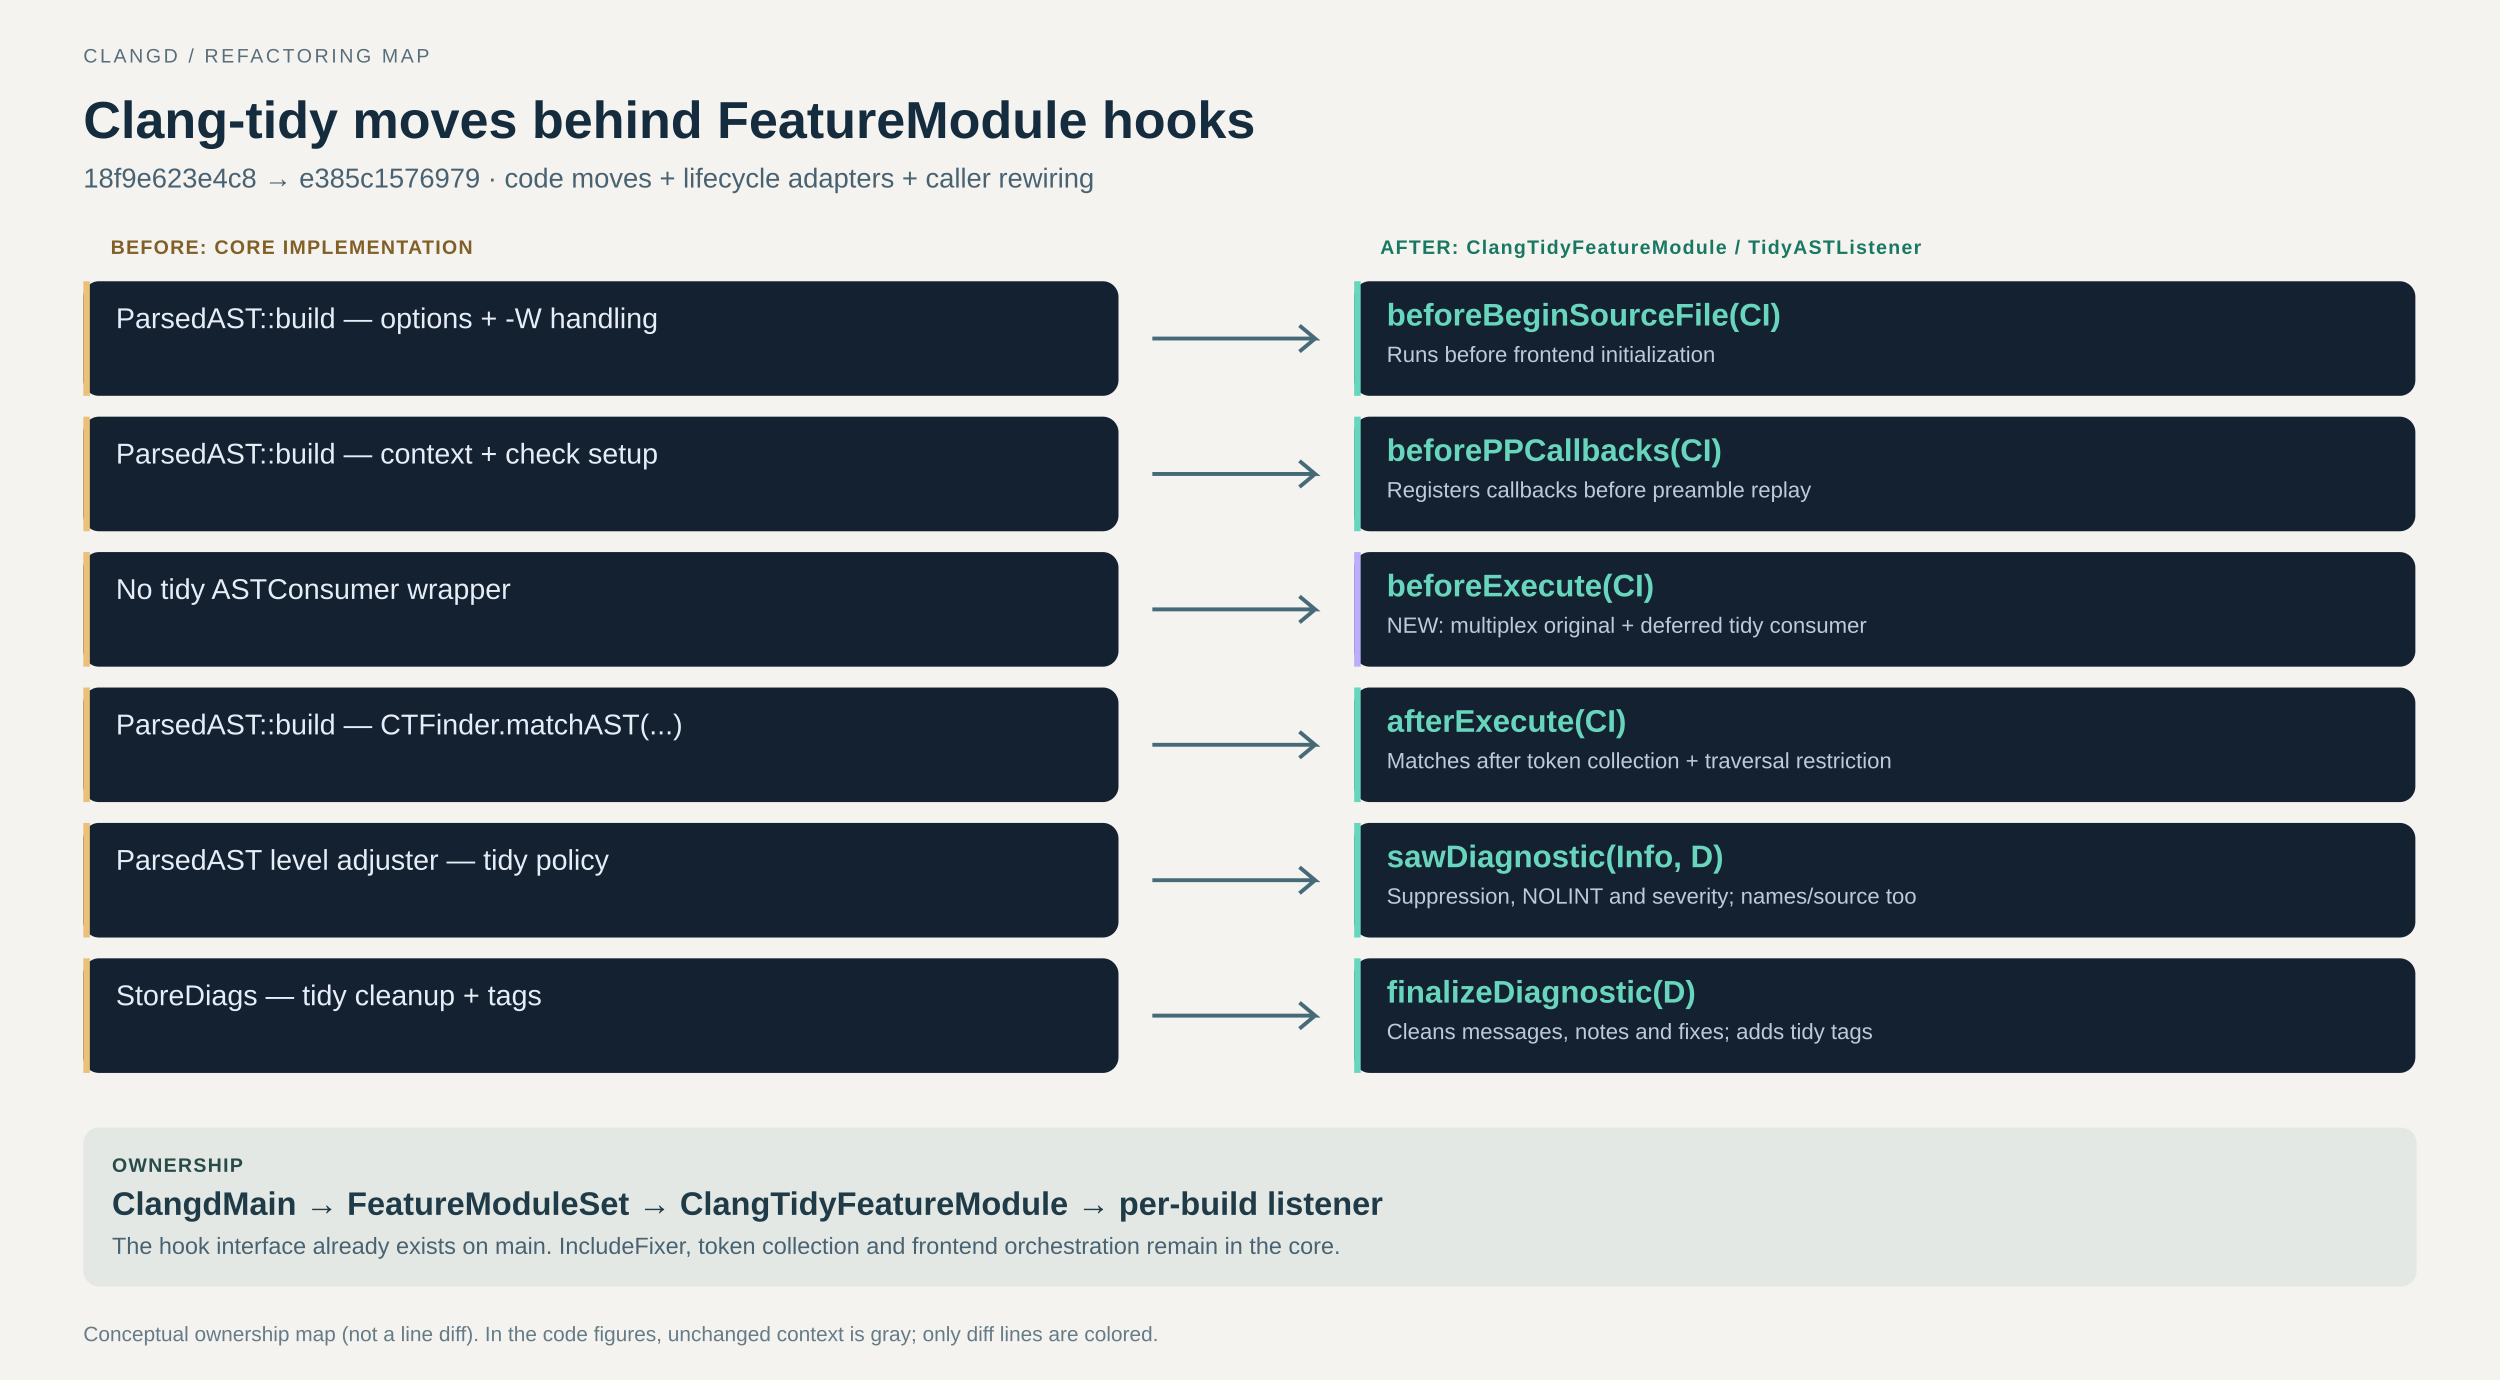
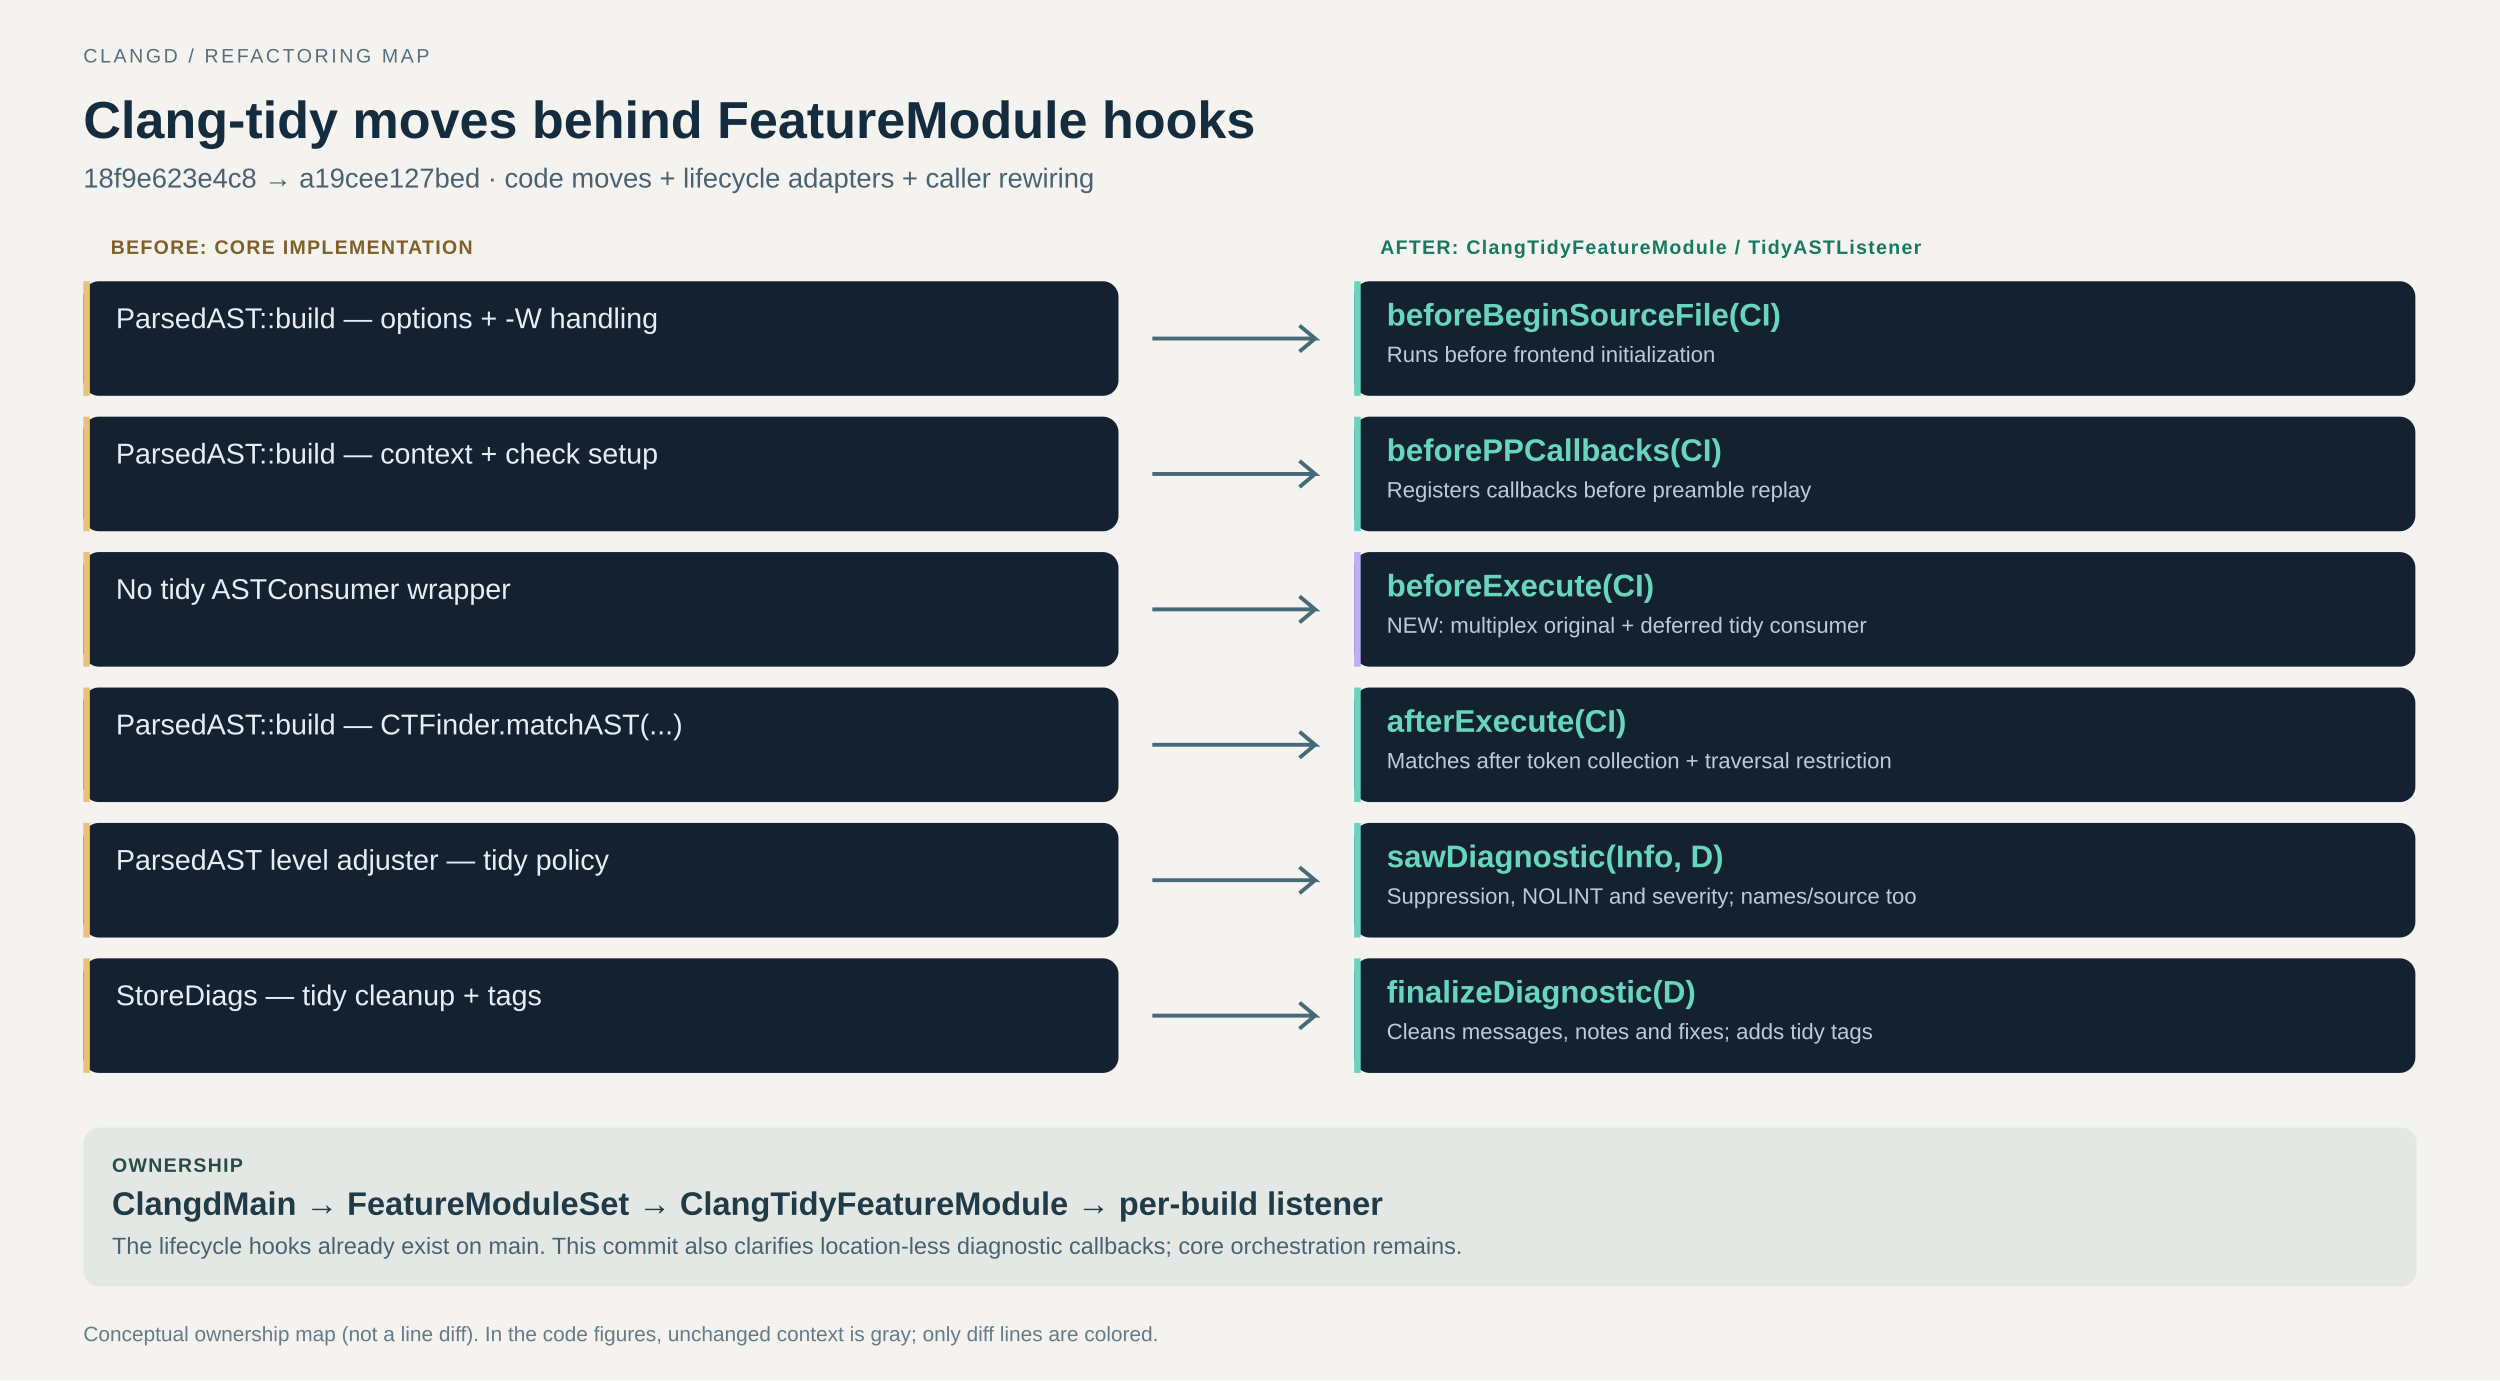
<svg xmlns="http://www.w3.org/2000/svg" width="1920" height="1060" viewBox="0 0 1920 1060">
  <rect x="0" y="0" width="1920" height="1060" rx="0" fill="#f4f3ef" />
  <text x="64" y="48" font-family="Arial,Helvetica,sans-serif" font-size="15" fill="#586d7a" letter-spacing="2">CLANGD / REFACTORING MAP</text>
  <text x="64" y="106" font-family="Arial,Helvetica,sans-serif" font-size="40" fill="#142c3e" font-weight="700">Clang-tidy moves behind FeatureModule hooks</text>
-   <text x="64" y="144" font-family="Arial,Helvetica,sans-serif" font-size="21" fill="#496272">18f9e623e4c8  →  e385c1576979   ·   code moves + lifecycle adapters + caller rewiring</text>
+   <text x="64" y="144" font-family="Arial,Helvetica,sans-serif" font-size="21" fill="#496272">18f9e623e4c8  →  a19cee127bed   ·   code moves + lifecycle adapters + caller rewiring</text>
  <text x="85" y="195" font-family="Arial,Helvetica,sans-serif" font-size="15" fill="#816027" font-weight="700" letter-spacing="1">BEFORE: CORE IMPLEMENTATION</text>
  <text x="1060" y="195" font-family="Arial,Helvetica,sans-serif" font-size="15" fill="#187862" font-weight="700" letter-spacing="1">AFTER: ClangTidyFeatureModule / TidyASTListener</text>
  <rect x="64" y="216" width="795" height="88" rx="12" fill="#142131" />
  <rect x="1040" y="216" width="815" height="88" rx="12" fill="#142131" />
  <rect x="64" y="216" width="5" height="88" rx="0" fill="#eac17a" />
  <rect x="1040" y="216" width="5" height="88" rx="0" fill="#68d6bd" />
  <text x="89" y="252" font-family="Arial,Helvetica,sans-serif" font-size="22" fill="#e5edf7">ParsedAST::build — options + -W handling</text>
  <text x="1065" y="250" font-family="Arial,Helvetica,sans-serif" font-size="24" fill="#68d6bd" font-weight="700">beforeBeginSourceFile(CI)</text>
  <text x="1065" y="278" font-family="Arial,Helvetica,sans-serif" font-size="17" fill="#bccbd9">Runs before frontend initialization</text>
  <path d="M 885 260 H 1010 l -12 -10 m 12 10 l -12 10" fill="none" stroke="#466a78" stroke-width="3" />
  <rect x="64" y="320" width="795" height="88" rx="12" fill="#142131" />
  <rect x="1040" y="320" width="815" height="88" rx="12" fill="#142131" />
  <rect x="64" y="320" width="5" height="88" rx="0" fill="#eac17a" />
  <rect x="1040" y="320" width="5" height="88" rx="0" fill="#68d6bd" />
  <text x="89" y="356" font-family="Arial,Helvetica,sans-serif" font-size="22" fill="#e5edf7">ParsedAST::build — context + check setup</text>
  <text x="1065" y="354" font-family="Arial,Helvetica,sans-serif" font-size="24" fill="#68d6bd" font-weight="700">beforePPCallbacks(CI)</text>
  <text x="1065" y="382" font-family="Arial,Helvetica,sans-serif" font-size="17" fill="#bccbd9">Registers callbacks before preamble replay</text>
  <path d="M 885 364 H 1010 l -12 -10 m 12 10 l -12 10" fill="none" stroke="#466a78" stroke-width="3" />
  <rect x="64" y="424" width="795" height="88" rx="12" fill="#142131" />
  <rect x="1040" y="424" width="815" height="88" rx="12" fill="#142131" />
  <rect x="64" y="424" width="5" height="88" rx="0" fill="#eac17a" />
  <rect x="1040" y="424" width="5" height="88" rx="0" fill="#bdadfa" />
  <text x="89" y="460" font-family="Arial,Helvetica,sans-serif" font-size="22" fill="#e5edf7">No tidy ASTConsumer wrapper</text>
  <text x="1065" y="458" font-family="Arial,Helvetica,sans-serif" font-size="24" fill="#68d6bd" font-weight="700">beforeExecute(CI)</text>
  <text x="1065" y="486" font-family="Arial,Helvetica,sans-serif" font-size="17" fill="#bccbd9">NEW: multiplex original + deferred tidy consumer</text>
  <path d="M 885 468 H 1010 l -12 -10 m 12 10 l -12 10" fill="none" stroke="#466a78" stroke-width="3" />
  <rect x="64" y="528" width="795" height="88" rx="12" fill="#142131" />
  <rect x="1040" y="528" width="815" height="88" rx="12" fill="#142131" />
  <rect x="64" y="528" width="5" height="88" rx="0" fill="#eac17a" />
  <rect x="1040" y="528" width="5" height="88" rx="0" fill="#68d6bd" />
  <text x="89" y="564" font-family="Arial,Helvetica,sans-serif" font-size="22" fill="#e5edf7">ParsedAST::build — CTFinder.matchAST(...)</text>
  <text x="1065" y="562" font-family="Arial,Helvetica,sans-serif" font-size="24" fill="#68d6bd" font-weight="700">afterExecute(CI)</text>
  <text x="1065" y="590" font-family="Arial,Helvetica,sans-serif" font-size="17" fill="#bccbd9">Matches after token collection + traversal restriction</text>
  <path d="M 885 572 H 1010 l -12 -10 m 12 10 l -12 10" fill="none" stroke="#466a78" stroke-width="3" />
  <rect x="64" y="632" width="795" height="88" rx="12" fill="#142131" />
  <rect x="1040" y="632" width="815" height="88" rx="12" fill="#142131" />
  <rect x="64" y="632" width="5" height="88" rx="0" fill="#eac17a" />
  <rect x="1040" y="632" width="5" height="88" rx="0" fill="#68d6bd" />
  <text x="89" y="668" font-family="Arial,Helvetica,sans-serif" font-size="22" fill="#e5edf7">ParsedAST level adjuster — tidy policy</text>
  <text x="1065" y="666" font-family="Arial,Helvetica,sans-serif" font-size="24" fill="#68d6bd" font-weight="700">sawDiagnostic(Info, D)</text>
  <text x="1065" y="694" font-family="Arial,Helvetica,sans-serif" font-size="17" fill="#bccbd9">Suppression, NOLINT and severity; names/source too</text>
  <path d="M 885 676 H 1010 l -12 -10 m 12 10 l -12 10" fill="none" stroke="#466a78" stroke-width="3" />
  <rect x="64" y="736" width="795" height="88" rx="12" fill="#142131" />
  <rect x="1040" y="736" width="815" height="88" rx="12" fill="#142131" />
  <rect x="64" y="736" width="5" height="88" rx="0" fill="#eac17a" />
  <rect x="1040" y="736" width="5" height="88" rx="0" fill="#68d6bd" />
  <text x="89" y="772" font-family="Arial,Helvetica,sans-serif" font-size="22" fill="#e5edf7">StoreDiags — tidy cleanup + tags</text>
  <text x="1065" y="770" font-family="Arial,Helvetica,sans-serif" font-size="24" fill="#68d6bd" font-weight="700">finalizeDiagnostic(D)</text>
  <text x="1065" y="798" font-family="Arial,Helvetica,sans-serif" font-size="17" fill="#bccbd9">Cleans messages, notes and fixes; adds tidy tags</text>
  <path d="M 885 780 H 1010 l -12 -10 m 12 10 l -12 10" fill="none" stroke="#466a78" stroke-width="3" />
  <rect x="64" y="866" width="1792" height="122" rx="12" fill="#e3e8e5" />
  <text x="86" y="900" font-family="Arial,Helvetica,sans-serif" font-size="15" fill="#294b48" font-weight="700" letter-spacing="1">OWNERSHIP</text>
  <text x="86" y="933" font-family="Arial,Helvetica,sans-serif" font-size="25" fill="#203b48" font-weight="600">ClangdMain → FeatureModuleSet → ClangTidyFeatureModule → per-build listener</text>
-   <text x="86" y="963" font-family="Arial,Helvetica,sans-serif" font-size="18" fill="#496272">The hook interface already exists on main. IncludeFixer, token collection and frontend orchestration remain in the core.</text>
+   <text x="86" y="963" font-family="Arial,Helvetica,sans-serif" font-size="18" fill="#496272">The lifecycle hooks already exist on main. This commit also clarifies location-less diagnostic callbacks; core orchestration remains.</text>
  <text x="64" y="1030" font-family="Arial,Helvetica,sans-serif" font-size="16" fill="#657b87">Conceptual ownership map (not a line diff). In the code figures, unchanged context is gray; only diff lines are colored.</text>
</svg>
